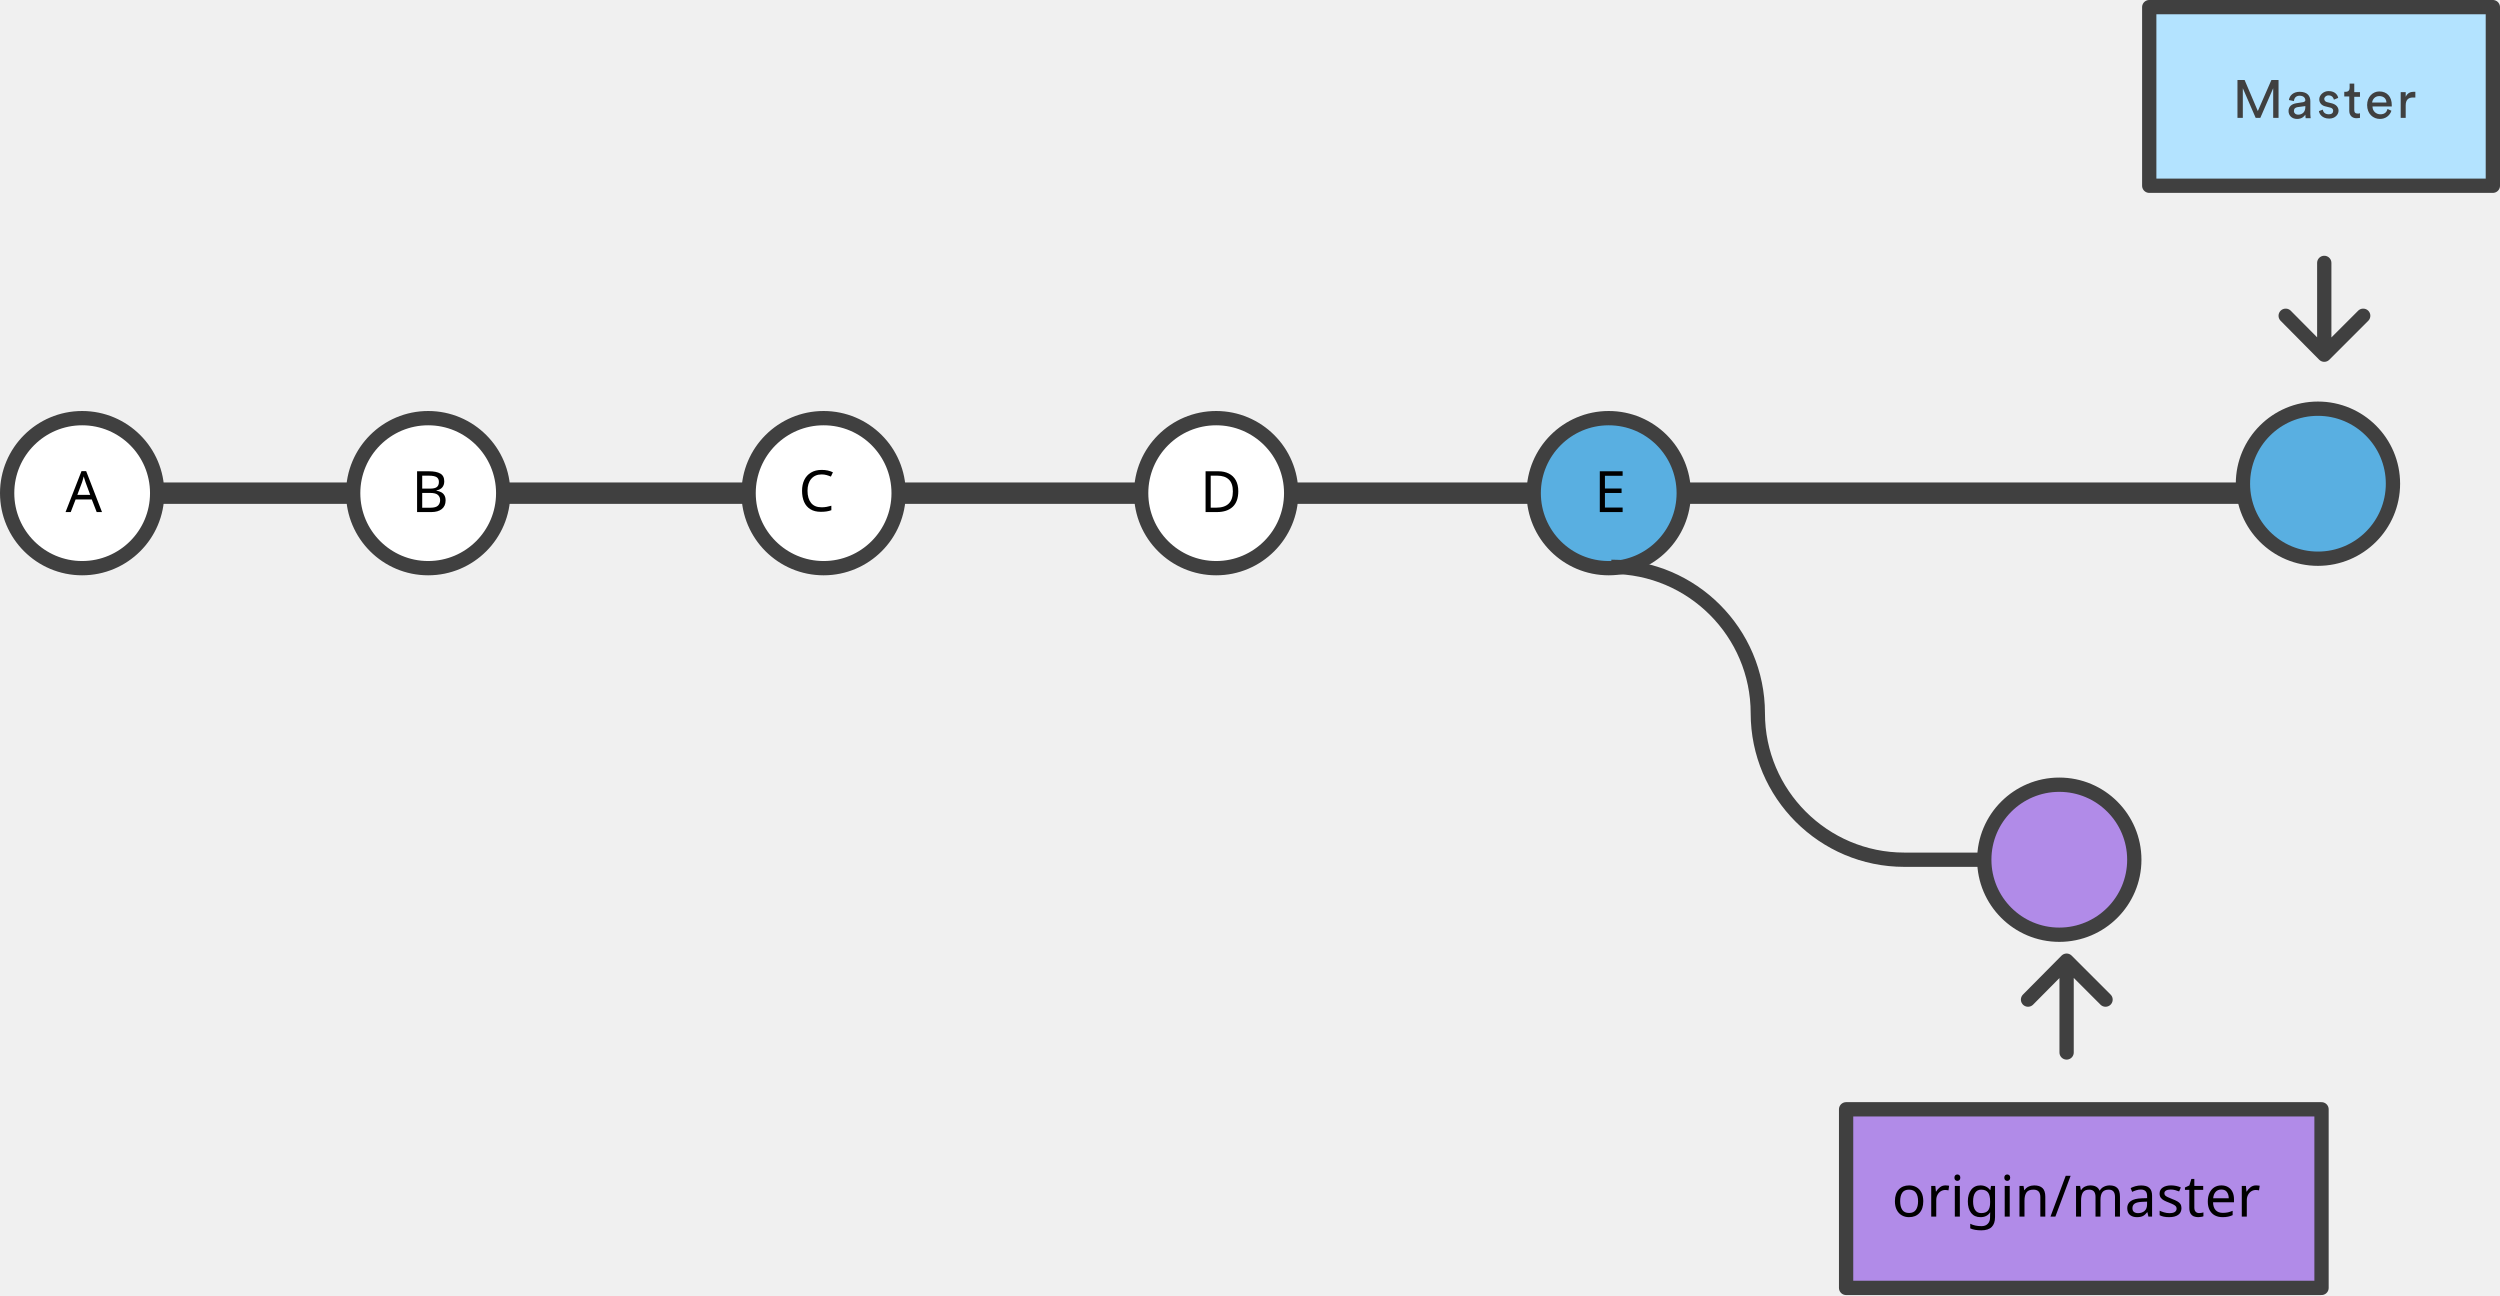
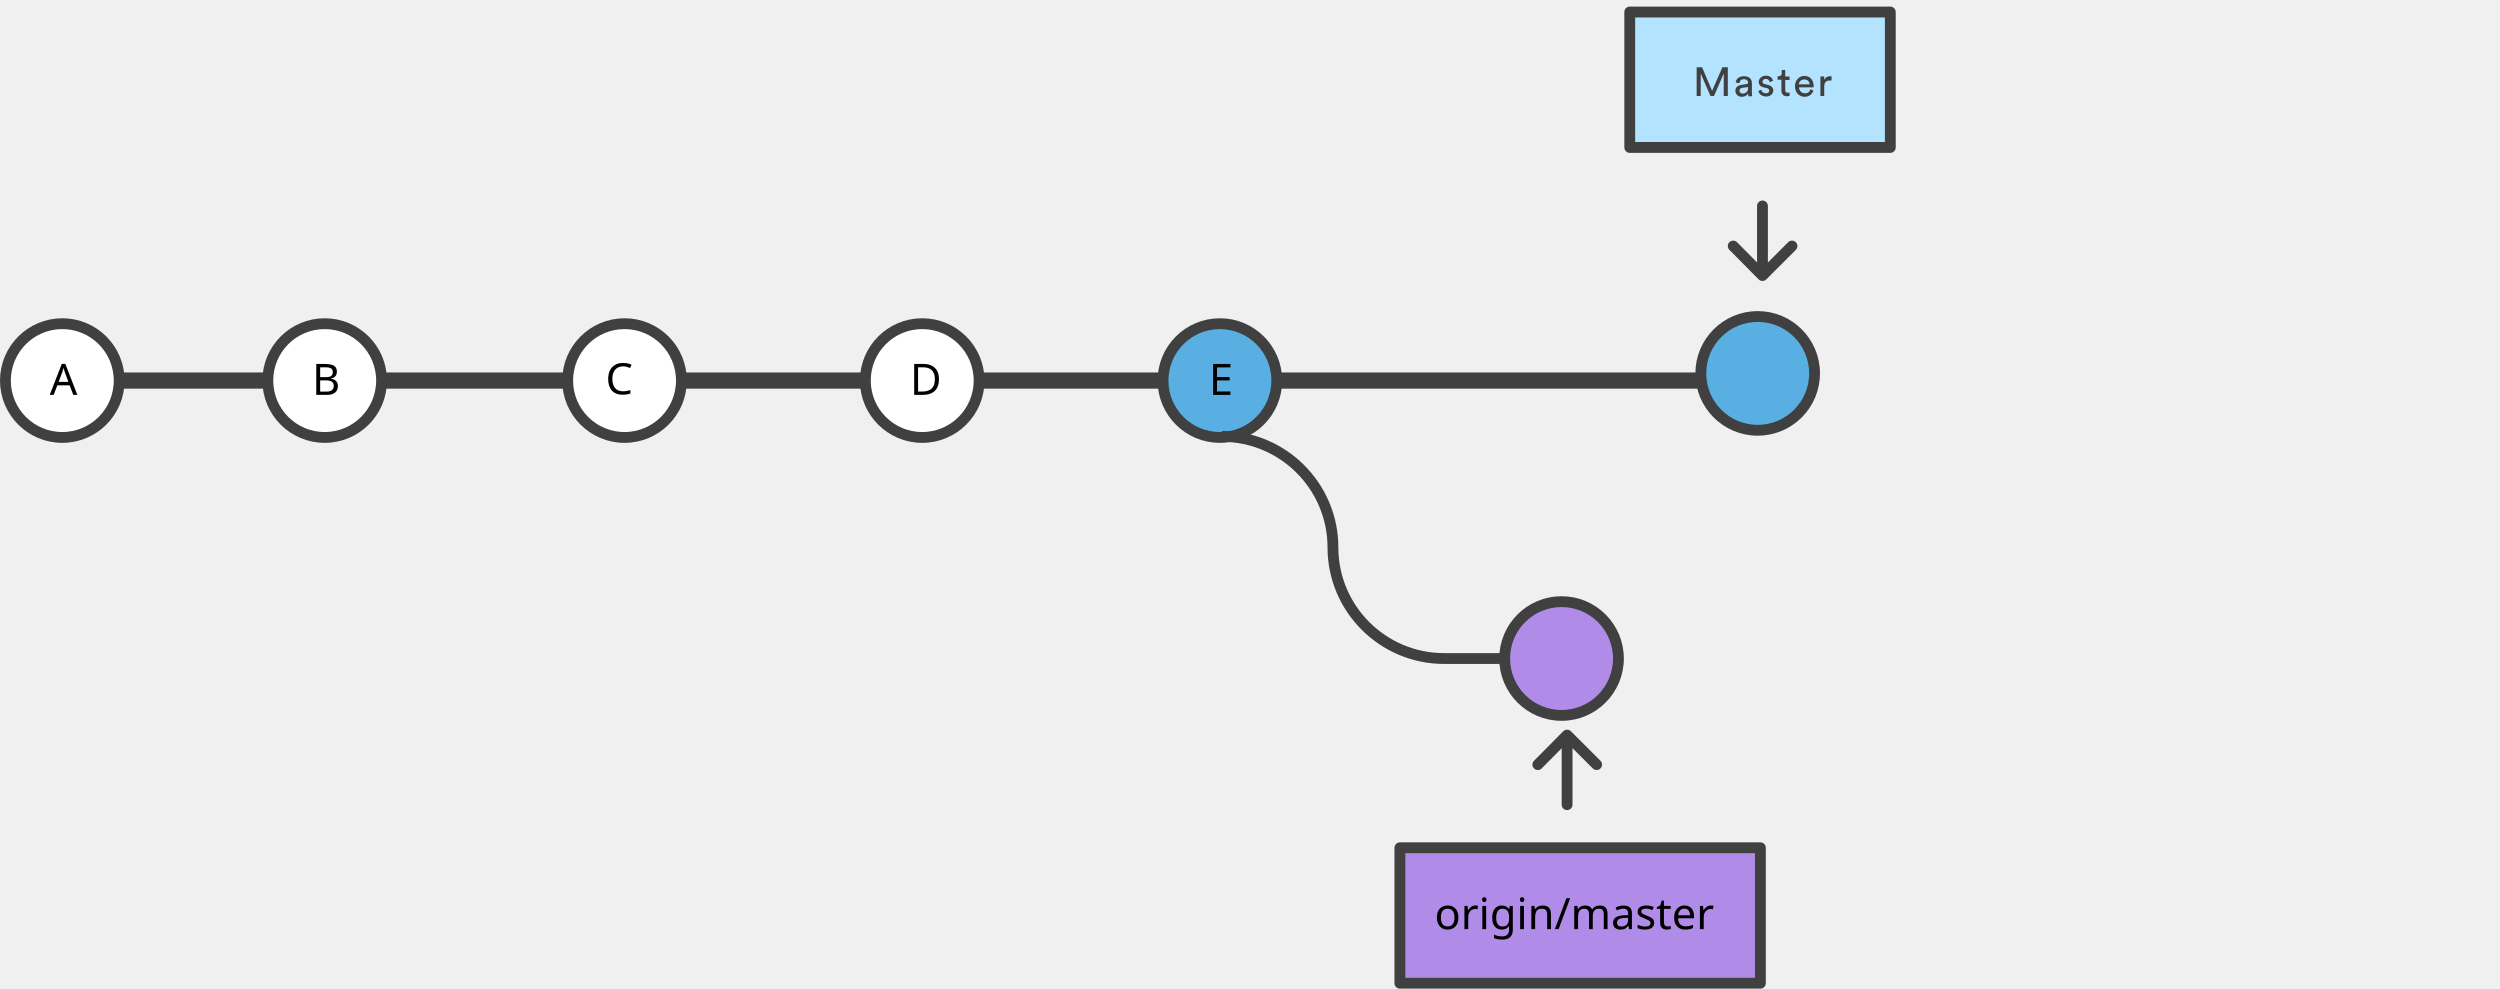
- <svg xmlns="http://www.w3.org/2000/svg" viewBox="0 0 699.904 362.563" version="1.1" id="svg21" width="699.904" height="362.563">
+ <svg xmlns="http://www.w3.org/2000/svg" viewBox="0 0 923 365" version="1.1" id="svg21" width="923" height="365">
  <defs id="defs25" />
  <style id="style2">.st0{display:none;} .st1{display:inline;} .st2{fill:#FFFFFF;} .st3{fill:none;stroke:#9882CE;stroke-width:4;stroke-miterlimit:10;} .st4{fill:#B3E3FF;stroke:#404040;stroke-width:4;stroke-miterlimit:10;} .st5{fill:#FFFFFF;stroke:#404040;stroke-width:4;stroke-miterlimit:10;} .st6{fill:none;stroke:#404040;stroke-width:4;stroke-linecap:round;stroke-linejoin:round;stroke-miterlimit:10;} .st7{fill:#B18BE8;stroke:#404040;stroke-width:4;stroke-linecap:round;stroke-linejoin:round;stroke-miterlimit:10;} .st8{fill:#404040;} .st9{fill:none;stroke:#404040;stroke-width:4;stroke-miterlimit:10;} .st10{fill:#B18BE8;stroke:#404040;stroke-width:4;stroke-miterlimit:10;} .st11{fill:#4ED1A1;stroke:#404040;stroke-width:4;stroke-miterlimit:10;} .st12{fill:none;stroke:#CCCCCC;stroke-width:7;stroke-linecap:round;stroke-linejoin:round;stroke-miterlimit:10;} .st13{fill:#FFFFFF;stroke:#CCCCCC;stroke-width:7;stroke-linecap:round;stroke-linejoin:round;stroke-miterlimit:10;} .st14{fill:none;stroke:#404040;stroke-width:7;stroke-miterlimit:10;} .st15{fill:#B3E3FF;stroke:#404040;stroke-width:7;stroke-miterlimit:10;} .st16{fill:#CCCCCC;} .st17{fill:#FFFFFF;stroke:#404040;stroke-width:4;stroke-linejoin:round;stroke-miterlimit:10;} .st18{fill:#FFFFFF;stroke:#404040;stroke-width:4;stroke-linecap:round;stroke-linejoin:round;stroke-miterlimit:10;} .st19{fill:#B3E3FF;stroke:#404040;stroke-width:4;stroke-linejoin:round;stroke-miterlimit:10;} .st20{fill:none;stroke:#CCCCCC;stroke-linecap:round;stroke-linejoin:round;stroke-miterlimit:10;} .st21{fill:#999999;} .st22{fill:#4ED1A1;stroke:#404040;stroke-width:4;stroke-linecap:round;stroke-linejoin:round;stroke-miterlimit:10;} .st23{fill:#4CD3D6;stroke:#404040;stroke-width:4;stroke-linejoin:round;stroke-miterlimit:10;} .st24{fill:none;stroke:#59AFE1;stroke-width:4;stroke-miterlimit:10;} .st25{fill:#59AFE1;stroke:#404040;stroke-width:4;stroke-linejoin:round;stroke-miterlimit:10;} .st26{fill:#FFFFFF;stroke:#59AFE1;stroke-width:4;stroke-miterlimit:10;} .st27{fill:#B3E3FF;stroke:#404040;stroke-width:4;stroke-linecap:round;stroke-linejoin:round;stroke-miterlimit:10;} .st28{fill:#FC8363;stroke:#404040;stroke-width:4;stroke-linecap:round;stroke-linejoin:round;stroke-miterlimit:10;} .st29{fill:#CCCCCC;stroke:#404040;stroke-width:4;stroke-miterlimit:10;} .st30{fill:#FFFFFF;stroke:#6693ED;stroke-width:4;stroke-miterlimit:10;} .st31{fill:none;stroke:#A97CDD;stroke-width:4;stroke-linecap:round;stroke-linejoin:round;stroke-miterlimit:10;} .st32{fill:none;stroke:#B3E3FF;stroke-width:4;stroke-linecap:round;stroke-linejoin:round;stroke-miterlimit:10;} .st33{fill:none;stroke:#4ED1A1;stroke-width:4;stroke-linecap:round;stroke-miterlimit:10;} .st34{fill:none;stroke:#4ED1A1;stroke-width:4;stroke-linecap:round;stroke-linejoin:round;stroke-miterlimit:10;} .st35{fill:#E24B88;stroke:#404040;stroke-width:4;stroke-linecap:round;stroke-linejoin:round;stroke-miterlimit:10;} .st36{fill:none;stroke:#DEEFF8;stroke-width:4;stroke-miterlimit:10;} .st37{fill:none;stroke:#CCCCCC;stroke-width:4;stroke-linecap:round;stroke-linejoin:round;} .st38{fill:none;stroke:#CCCCCC;stroke-width:4;stroke-linecap:round;stroke-linejoin:round;stroke-dasharray:0,14.305;} .st39{fill:none;stroke:#CCCCCC;stroke-width:4;stroke-linecap:round;stroke-linejoin:round;stroke-dasharray:0,14.169;} .st40{fill:none;stroke:#CCCCCC;stroke-width:4;stroke-linecap:round;stroke-linejoin:round;stroke-dasharray:0,13.979;} .st41{fill:none;stroke:#CCCCCC;stroke-width:4;stroke-linecap:round;stroke-linejoin:round;stroke-dasharray:0,14.788;} .st42{fill:none;stroke:#CCCCCC;stroke-width:4;stroke-linecap:round;stroke-linejoin:round;stroke-dasharray:0,14.963;} .st43{fill:none;stroke:#CCCCCC;stroke-width:4;stroke-linecap:round;stroke-linejoin:round;stroke-dasharray:0,12.543;} .st44{fill:none;stroke:#CCCCCC;stroke-width:4;stroke-linecap:round;stroke-linejoin:round;stroke-dasharray:0,13.684;} .st45{fill:none;stroke:#CCCCCC;stroke-width:4;stroke-linecap:round;stroke-linejoin:round;stroke-dasharray:0,13.772;} .st46{fill:none;stroke:#CCCCCC;stroke-width:4;stroke-linecap:round;stroke-linejoin:round;stroke-dasharray:0,13.649;} .st47{fill:none;stroke:#CCCCCC;stroke-width:4;stroke-linecap:round;stroke-linejoin:round;stroke-dasharray:0,13.907;} .st48{fill:#4CD3D6;stroke:#404040;stroke-width:4;stroke-linecap:round;stroke-linejoin:round;stroke-miterlimit:10;} .st49{fill:none;stroke:#CCCCCC;stroke-width:4;stroke-linecap:round;stroke-linejoin:round;stroke-dasharray:0,14.986;} .st50{fill:none;stroke:#CCCCCC;stroke-width:4;stroke-linecap:round;stroke-linejoin:round;stroke-dasharray:0,14.012;} .st51{fill:none;stroke:#CCCCCC;stroke-width:4;stroke-linecap:round;stroke-linejoin:round;stroke-dasharray:0,14.124;} .st52{fill:none;} .st53{fill:#FFFFFF;stroke:#404040;stroke-width:7;stroke-linecap:round;stroke-linejoin:round;stroke-miterlimit:10;} .st54{fill:#59AFE1;stroke:#404040;stroke-width:7;stroke-linejoin:round;stroke-miterlimit:10;} .st55{fill:#E24B88;stroke:#404040;stroke-width:7;stroke-linecap:round;stroke-linejoin:round;stroke-miterlimit:10;} .st56{fill:none;stroke:#404040;stroke-width:7;stroke-linecap:round;stroke-linejoin:round;stroke-miterlimit:10;} .st57{fill:none;stroke:#CCCCCC;stroke-width:4;stroke-linecap:round;stroke-linejoin:round;stroke-miterlimit:10;} .st58{fill:#FFFFFF;stroke:#CCCCCC;stroke-width:4;stroke-linecap:round;stroke-linejoin:round;stroke-miterlimit:10;} .st59{fill:#F5F5F5;} .st60{fill:#3873AE;} .st61{fill:#75706C;} .st62{fill:none;stroke:#B3E3FF;stroke-width:4;stroke-miterlimit:10;} .st63{fill:#6F6F6F;} .st64{fill:none;stroke:#6F6F6F;stroke-width:2;stroke-miterlimit:10;} .st65{fill:none;stroke:#6F6F6F;stroke-width:3;stroke-miterlimit:10;} .st66{fill:#FFFFFF;stroke:#404040;stroke-width:6;stroke-miterlimit:10;} .st67{fill:#B3E3FF;stroke:#404040;stroke-width:6;stroke-miterlimit:10;}</style>
-   <path style="fill:#ffffff;stroke:#404040;stroke-width:5.986;stroke-linecap:round;stroke-linejoin:round;stroke-miterlimit:10" id="path4" d="M 15.41,138.065 H 659.716" class="st18" />
-   <circle style="fill:#ffffff;stroke:#404040;stroke-width:4;stroke-linecap:round;stroke-linejoin:round;stroke-miterlimit:10" id="circle6" r="21" cy="138.065" cx="119.876" class="st18" />
-   <circle style="fill:#ffffff;stroke:#404040;stroke-width:4;stroke-linecap:round;stroke-linejoin:round;stroke-miterlimit:10" id="circle8" r="21" cy="138.065" cx="230.581" class="st18" />
-   <circle style="fill:#ffffff;stroke:#404040;stroke-width:4;stroke-linecap:round;stroke-linejoin:round;stroke-miterlimit:10" id="circle10" r="21" cy="138.065" cx="340.481" class="st18" />
-   <circle style="fill:#59afe1;stroke:#404040;stroke-width:4;stroke-linejoin:round;stroke-miterlimit:10" id="circle12" r="21" cy="138.065" cx="450.381" class="st25" />
-   <path style="fill:#b3e3ff;stroke:#404040;stroke-width:4;stroke-linejoin:round;stroke-miterlimit:10" id="path14" d="m 601.704,2 h 96.2 v 50 h -96.2 z" class="st19" />
-   <path style="fill:#404040" id="path16" d="m 636.404,33 v -8.3 l -3.6,8.3 h -1.3 l -3.6,-8.3 V 33 h -1.5 V 22.4 h 2 l 3.7,8.7 3.8,-8.7 h 2 V 33 Z m 6.5,-4.1 1.9,-0.3 c 0.4,-0.1 0.6,-0.3 0.6,-0.5 0,-0.7 -0.5,-1.3 -1.6,-1.3 -1,0 -1.5,0.6 -1.6,1.5 l -1.4,-0.3 c 0.2,-1.4 1.4,-2.3 3,-2.3 2.2,0 3,1.2 3,2.6 v 3.6 c 0,0.6 0.1,1 0.1,1.2 h -1.4 c 0,-0.2 -0.1,-0.5 -0.1,-1 -0.3,0.5 -1,1.2 -2.3,1.2 -1.5,0 -2.4,-1 -2.4,-2.2 0,-1.3 0.9,-2 2.2,-2.2 z m 2.5,1.1 v -0.3 l -2.2,0.3 c -0.6,0.1 -1,0.4 -1,1.1 0,0.5 0.4,1 1.2,1 1,0 2,-0.6 2,-2.1 z m 4.9,0.7 c 0.1,0.8 0.7,1.3 1.7,1.3 0.8,0 1.2,-0.4 1.2,-1 0,-0.4 -0.3,-0.8 -0.9,-0.9 l -1.2,-0.3 c -1.1,-0.2 -1.8,-1 -1.8,-2 0,-1.2 1.2,-2.3 2.6,-2.3 2,0 2.6,1.3 2.7,1.9 l -1.2,0.5 c -0.1,-0.4 -0.4,-1.2 -1.5,-1.2 -0.7,0 -1.2,0.5 -1.2,1 0,0.4 0.3,0.8 0.8,0.9 l 1.2,0.3 c 1.3,0.3 2,1.1 2,2.1 0,1 -0.9,2.2 -2.6,2.2 -2,0 -2.8,-1.3 -2.9,-2.1 z m 8.8,-4.9 h 1.6 v 1.3 h -1.6 v 3.7 c 0,0.7 0.3,1 1,1 0.2,0 0.4,0 0.6,-0.1 V 33 c -0.1,0 -0.5,0.1 -1,0.1 -1.2,0 -2,-0.8 -2,-2.1 v -4 h -1.4 v -1.3 h 0.4 c 0.8,0 1.1,-0.5 1.1,-1.1 v -1.2 h 1.3 z m 10.4,5.2 c -0.4,1.3 -1.6,2.3 -3.2,2.3 -1.9,0 -3.6,-1.4 -3.6,-3.9 0,-2.3 1.6,-3.8 3.4,-3.8 2.2,0 3.5,1.5 3.5,3.8 v 0.4 h -5.4 c 0,1.3 1,2.2 2.2,2.2 1.2,0 1.8,-0.6 2,-1.5 z m -1.4,-2.3 c 0,-1 -0.7,-1.8 -2,-1.8 -1.2,0 -1.9,0.9 -2,1.8 z m 8,-1.4 h -0.6 c -1.2,0 -2,0.6 -2,2.2 V 33 h -1.4 v -7.2 h 1.4 v 1.3 c 0.5,-1.1 1.4,-1.4 2.2,-1.4 h 0.5 v 1.6 z" class="st8" />
-   <path style="fill:none;stroke:#404040;stroke-width:4;stroke-linecap:round;stroke-linejoin:round;stroke-miterlimit:10" id="path18" d="M 650.704,97.1 V 73.6 m 10.9,14.8 -10.9,10.9 -10.8,-10.9" class="st6" />
-   <text xml:space="preserve" style="font-style:normal;font-weight:normal;font-size:16px;line-height:1.25;font-family:sans-serif;letter-spacing:0px;word-spacing:0px;fill:#000000;fill-opacity:1;stroke:none" x="115.219" y="143.36" id="text843">
-     <tspan id="tspan841" x="115.219" y="143.36">B</tspan>
+   <path style="fill:#ffffff;stroke:#404040;stroke-width:5.986;stroke-linecap:round;stroke-linejoin:round;stroke-miterlimit:10" id="path4" d="M 15.41,140.503 H 659.716" class="st18" />
+   <circle style="fill:#ffffff;stroke:#404040;stroke-width:4;stroke-linecap:round;stroke-linejoin:round;stroke-miterlimit:10" id="circle6" r="21" cy="140.503" cx="119.876" class="st18" />
+   <circle style="fill:#ffffff;stroke:#404040;stroke-width:4;stroke-linecap:round;stroke-linejoin:round;stroke-miterlimit:10" id="circle8" r="21" cy="140.503" cx="230.581" class="st18" />
+   <circle style="fill:#ffffff;stroke:#404040;stroke-width:4;stroke-linecap:round;stroke-linejoin:round;stroke-miterlimit:10" id="circle10" r="21" cy="140.503" cx="340.481" class="st18" />
+   <circle style="fill:#59afe1;stroke:#404040;stroke-width:4;stroke-linejoin:round;stroke-miterlimit:10" id="circle12" r="21" cy="140.503" cx="450.381" class="st25" />
+   <path style="fill:#b3e3ff;stroke:#404040;stroke-width:4;stroke-linejoin:round;stroke-miterlimit:10" id="path14" d="m 601.704,4.437 h 96.2 v 50 h -96.2 z" class="st19" />
+   <path style="fill:#404040" id="path16" d="m 636.404,35.437 v -8.3 l -3.6,8.3 h -1.3 l -3.6,-8.3 v 8.3 h -1.5 v -10.6 h 2 l 3.7,8.7 3.8,-8.7 h 2 v 10.6 z m 6.5,-4.1 1.9,-0.3 c 0.4,-0.1 0.6,-0.3 0.6,-0.5 0,-0.7 -0.5,-1.3 -1.6,-1.3 -1,0 -1.5,0.6 -1.6,1.5 l -1.4,-0.3 c 0.2,-1.4 1.4,-2.3 3,-2.3 2.2,0 3,1.2 3,2.6 v 3.6 c 0,0.6 0.1,1 0.1,1.2 h -1.4 c 0,-0.2 -0.1,-0.5 -0.1,-1 -0.3,0.5 -1,1.2 -2.3,1.2 -1.5,0 -2.4,-1 -2.4,-2.2 0,-1.3 0.9,-2 2.2,-2.2 z m 2.5,1.1 v -0.3 l -2.2,0.3 c -0.6,0.1 -1,0.4 -1,1.1 0,0.5 0.4,1 1.2,1 1,0 2,-0.6 2,-2.1 z m 4.9,0.7 c 0.1,0.8 0.7,1.3 1.7,1.3 0.8,0 1.2,-0.4 1.2,-1 0,-0.4 -0.3,-0.8 -0.9,-0.9 l -1.2,-0.3 c -1.1,-0.2 -1.8,-1 -1.8,-2 0,-1.2 1.2,-2.3 2.6,-2.3 2,0 2.6,1.3 2.7,1.9 l -1.2,0.5 c -0.1,-0.4 -0.4,-1.2 -1.5,-1.2 -0.7,0 -1.2,0.5 -1.2,1 0,0.4 0.3,0.8 0.8,0.9 l 1.2,0.3 c 1.3,0.3 2,1.1 2,2.1 0,1 -0.9,2.2 -2.6,2.2 -2,0 -2.8,-1.3 -2.9,-2.1 z m 8.8,-4.9 h 1.6 v 1.3 h -1.6 v 3.7 c 0,0.7 0.3,1 1,1 0.2,0 0.4,0 0.6,-0.1 v 1.3 c -0.1,0 -0.5,0.1 -1,0.1 -1.2,0 -2,-0.8 -2,-2.1 v -4 h -1.4 v -1.3 h 0.4 c 0.8,0 1.1,-0.5 1.1,-1.1 v -1.2 h 1.3 z m 10.4,5.2 c -0.4,1.3 -1.6,2.3 -3.2,2.3 -1.9,0 -3.6,-1.4 -3.6,-3.9 0,-2.3 1.6,-3.8 3.4,-3.8 2.2,0 3.5,1.5 3.5,3.8 v 0.4 h -5.4 c 0,1.3 1,2.2 2.2,2.2 1.2,0 1.8,-0.6 2,-1.5 z m -1.4,-2.3 c 0,-1 -0.7,-1.8 -2,-1.8 -1.2,0 -1.9,0.9 -2,1.8 z m 8,-1.4 h -0.6 c -1.2,0 -2,0.6 -2,2.2 v 3.5 h -1.4 v -7.2 h 1.4 v 1.3 c 0.5,-1.1 1.4,-1.4 2.2,-1.4 h 0.5 v 1.6 z" class="st8" />
+   <path style="fill:none;stroke:#404040;stroke-width:4;stroke-linecap:round;stroke-linejoin:round;stroke-miterlimit:10" id="path18" d="m 650.704,99.537 v -23.5 m 10.9,14.8 -10.9,10.9 -10.8,-10.9" class="st6" />
+   <text xml:space="preserve" style="font-style:normal;font-weight:normal;font-size:16px;line-height:1.25;font-family:sans-serif;letter-spacing:0px;word-spacing:0px;fill:#000000;fill-opacity:1;stroke:none" x="115.219" y="145.798" id="text843">
+     <tspan id="tspan841" x="115.219" y="145.798">B</tspan>
  </text>
-   <text xml:space="preserve" style="font-style:normal;font-weight:normal;font-size:16px;line-height:1.25;font-family:sans-serif;letter-spacing:0px;word-spacing:0px;fill:#000000;fill-opacity:1;stroke:none" x="223.576" y="143.134" id="text847">
-     <tspan id="tspan845" x="223.576" y="143.134">C</tspan>
+   <text xml:space="preserve" style="font-style:normal;font-weight:normal;font-size:16px;line-height:1.25;font-family:sans-serif;letter-spacing:0px;word-spacing:0px;fill:#000000;fill-opacity:1;stroke:none" x="223.576" y="145.571" id="text847">
+     <tspan id="tspan845" x="223.576" y="145.571">C</tspan>
  </text>
-   <text xml:space="preserve" style="font-style:normal;font-weight:normal;font-size:16px;line-height:1.25;font-family:sans-serif;letter-spacing:0px;word-spacing:0px;fill:#000000;fill-opacity:1;stroke:none" x="335.968" y="143.36" id="text851">
-     <tspan id="tspan849" x="335.968" y="143.36">D</tspan>
+   <text xml:space="preserve" style="font-style:normal;font-weight:normal;font-size:16px;line-height:1.25;font-family:sans-serif;letter-spacing:0px;word-spacing:0px;fill:#000000;fill-opacity:1;stroke:none" x="335.968" y="145.798" id="text851">
+     <tspan id="tspan849" x="335.968" y="145.798">D</tspan>
  </text>
-   <circle style="fill:#ffffff;stroke:#404040;stroke-width:4;stroke-linecap:round;stroke-linejoin:round;stroke-miterlimit:10" id="circle6-3" r="21" cy="138.065" cx="23" class="st18" />
-   <text xml:space="preserve" style="font-style:normal;font-weight:normal;font-size:16px;line-height:1.25;font-family:sans-serif;letter-spacing:0px;word-spacing:0px;fill:#000000;fill-opacity:1;stroke:none" x="18.35" y="143.36" id="text839">
-     <tspan id="tspan837" x="18.35" y="143.36">A</tspan>
+   <circle style="fill:#ffffff;stroke:#404040;stroke-width:4;stroke-linecap:round;stroke-linejoin:round;stroke-miterlimit:10" id="circle6-3" r="21" cy="140.503" cx="23" class="st18" />
+   <text xml:space="preserve" style="font-style:normal;font-weight:normal;font-size:16px;line-height:1.25;font-family:sans-serif;letter-spacing:0px;word-spacing:0px;fill:#000000;fill-opacity:1;stroke:none" x="18.35" y="145.798" id="text839">
+     <tspan id="tspan837" x="18.35" y="145.798">A</tspan>
  </text>
-   <text xml:space="preserve" style="font-style:normal;font-weight:normal;font-size:16px;line-height:1.25;font-family:sans-serif;letter-spacing:0px;word-spacing:0px;fill:#000000;fill-opacity:1;stroke:none" x="446.336" y="143.36" id="text896">
-     <tspan id="tspan894" x="446.336" y="143.36">E</tspan>
+   <text xml:space="preserve" style="font-style:normal;font-weight:normal;font-size:16px;line-height:1.25;font-family:sans-serif;letter-spacing:0px;word-spacing:0px;fill:#000000;fill-opacity:1;stroke:none" x="446.336" y="145.798" id="text896">
+     <tspan id="tspan894" x="446.336" y="145.798">E</tspan>
  </text>
-   <path style="fill:none;stroke:#404040;stroke-width:4;stroke-miterlimit:10" id="path4-3" d="m 492.122,199.688 c 0,-22.6 -18.4,-41 -41,-41 m 41,41 c 0,22.6 18.4,41 41,41 h 22.4" class="st14" />
-   <circle style="fill:#b18be8;stroke:#404040;stroke-width:4;stroke-linecap:round;stroke-linejoin:round;stroke-miterlimit:10" id="circle6-5" r="21" cy="-240.688" cx="576.522" class="st7" transform="scale(1,-1)" />
-   <path style="fill:#b18be8;stroke:#404040;stroke-width:4;stroke-linecap:round;stroke-linejoin:round;stroke-miterlimit:10" id="path26" d="m 516.838,360.563 h 133.1 v -50 h -133.1 z" class="st12" />
-   <circle style="fill:#59afe1;stroke:#404040;stroke-width:4;stroke-linejoin:round;stroke-miterlimit:10" id="circle12-6" r="21" cy="135.418" cx="648.937" class="st25" />
-   <text xml:space="preserve" style="font-style:normal;font-weight:normal;font-size:16px;line-height:1.25;font-family:sans-serif;letter-spacing:0px;word-spacing:0px;fill:#000000;fill-opacity:1;stroke:none" x="529.628" y="340.605" id="text1093">
-     <tspan id="tspan1091" x="529.628" y="340.605">origin/master</tspan>
+   <path style="fill:none;stroke:#404040;stroke-width:4;stroke-miterlimit:10" id="path4-3" d="m 492.122,202.126 c 0,-22.6 -18.4,-41 -41,-41 m 41,41 c 0,22.6 18.4,41 41,41 h 22.4" class="st14" />
+   <circle style="fill:#b18be8;stroke:#404040;stroke-width:4;stroke-linecap:round;stroke-linejoin:round;stroke-miterlimit:10" id="circle6-5" r="21" cy="-243.126" cx="576.522" class="st7" transform="scale(1,-1)" />
+   <path style="fill:#b18be8;stroke:#404040;stroke-width:4;stroke-linecap:round;stroke-linejoin:round;stroke-miterlimit:10" id="path26" d="m 516.838,363 h 133.1 v -50 h -133.1 z" class="st12" />
+   <circle style="fill:#59afe1;stroke:#404040;stroke-width:4;stroke-linejoin:round;stroke-miterlimit:10" id="circle12-6" r="21" cy="137.855" cx="648.937" class="st25" />
+   <text xml:space="preserve" style="font-style:normal;font-weight:normal;font-size:16px;line-height:1.25;font-family:sans-serif;letter-spacing:0px;word-spacing:0px;fill:#000000;fill-opacity:1;stroke:none" x="529.628" y="343.043" id="text1093">
+     <tspan id="tspan1091" x="529.628" y="343.043">origin/master</tspan>
  </text>
-   <path style="fill:none;stroke:#404040;stroke-width:4;stroke-linecap:round;stroke-linejoin:round;stroke-miterlimit:10" id="path18-9" d="m 578.57,271.151 v 23.5 m 10.9,-14.8 -10.9,-10.9 -10.8,10.9" class="st6" />
+   <path style="fill:none;stroke:#404040;stroke-width:4;stroke-linecap:round;stroke-linejoin:round;stroke-miterlimit:10" id="path18-9" d="m 578.57,273.589 v 23.5 m 10.9,-14.8 -10.9,-10.9 -10.8,10.9" class="st6" />
</svg>
